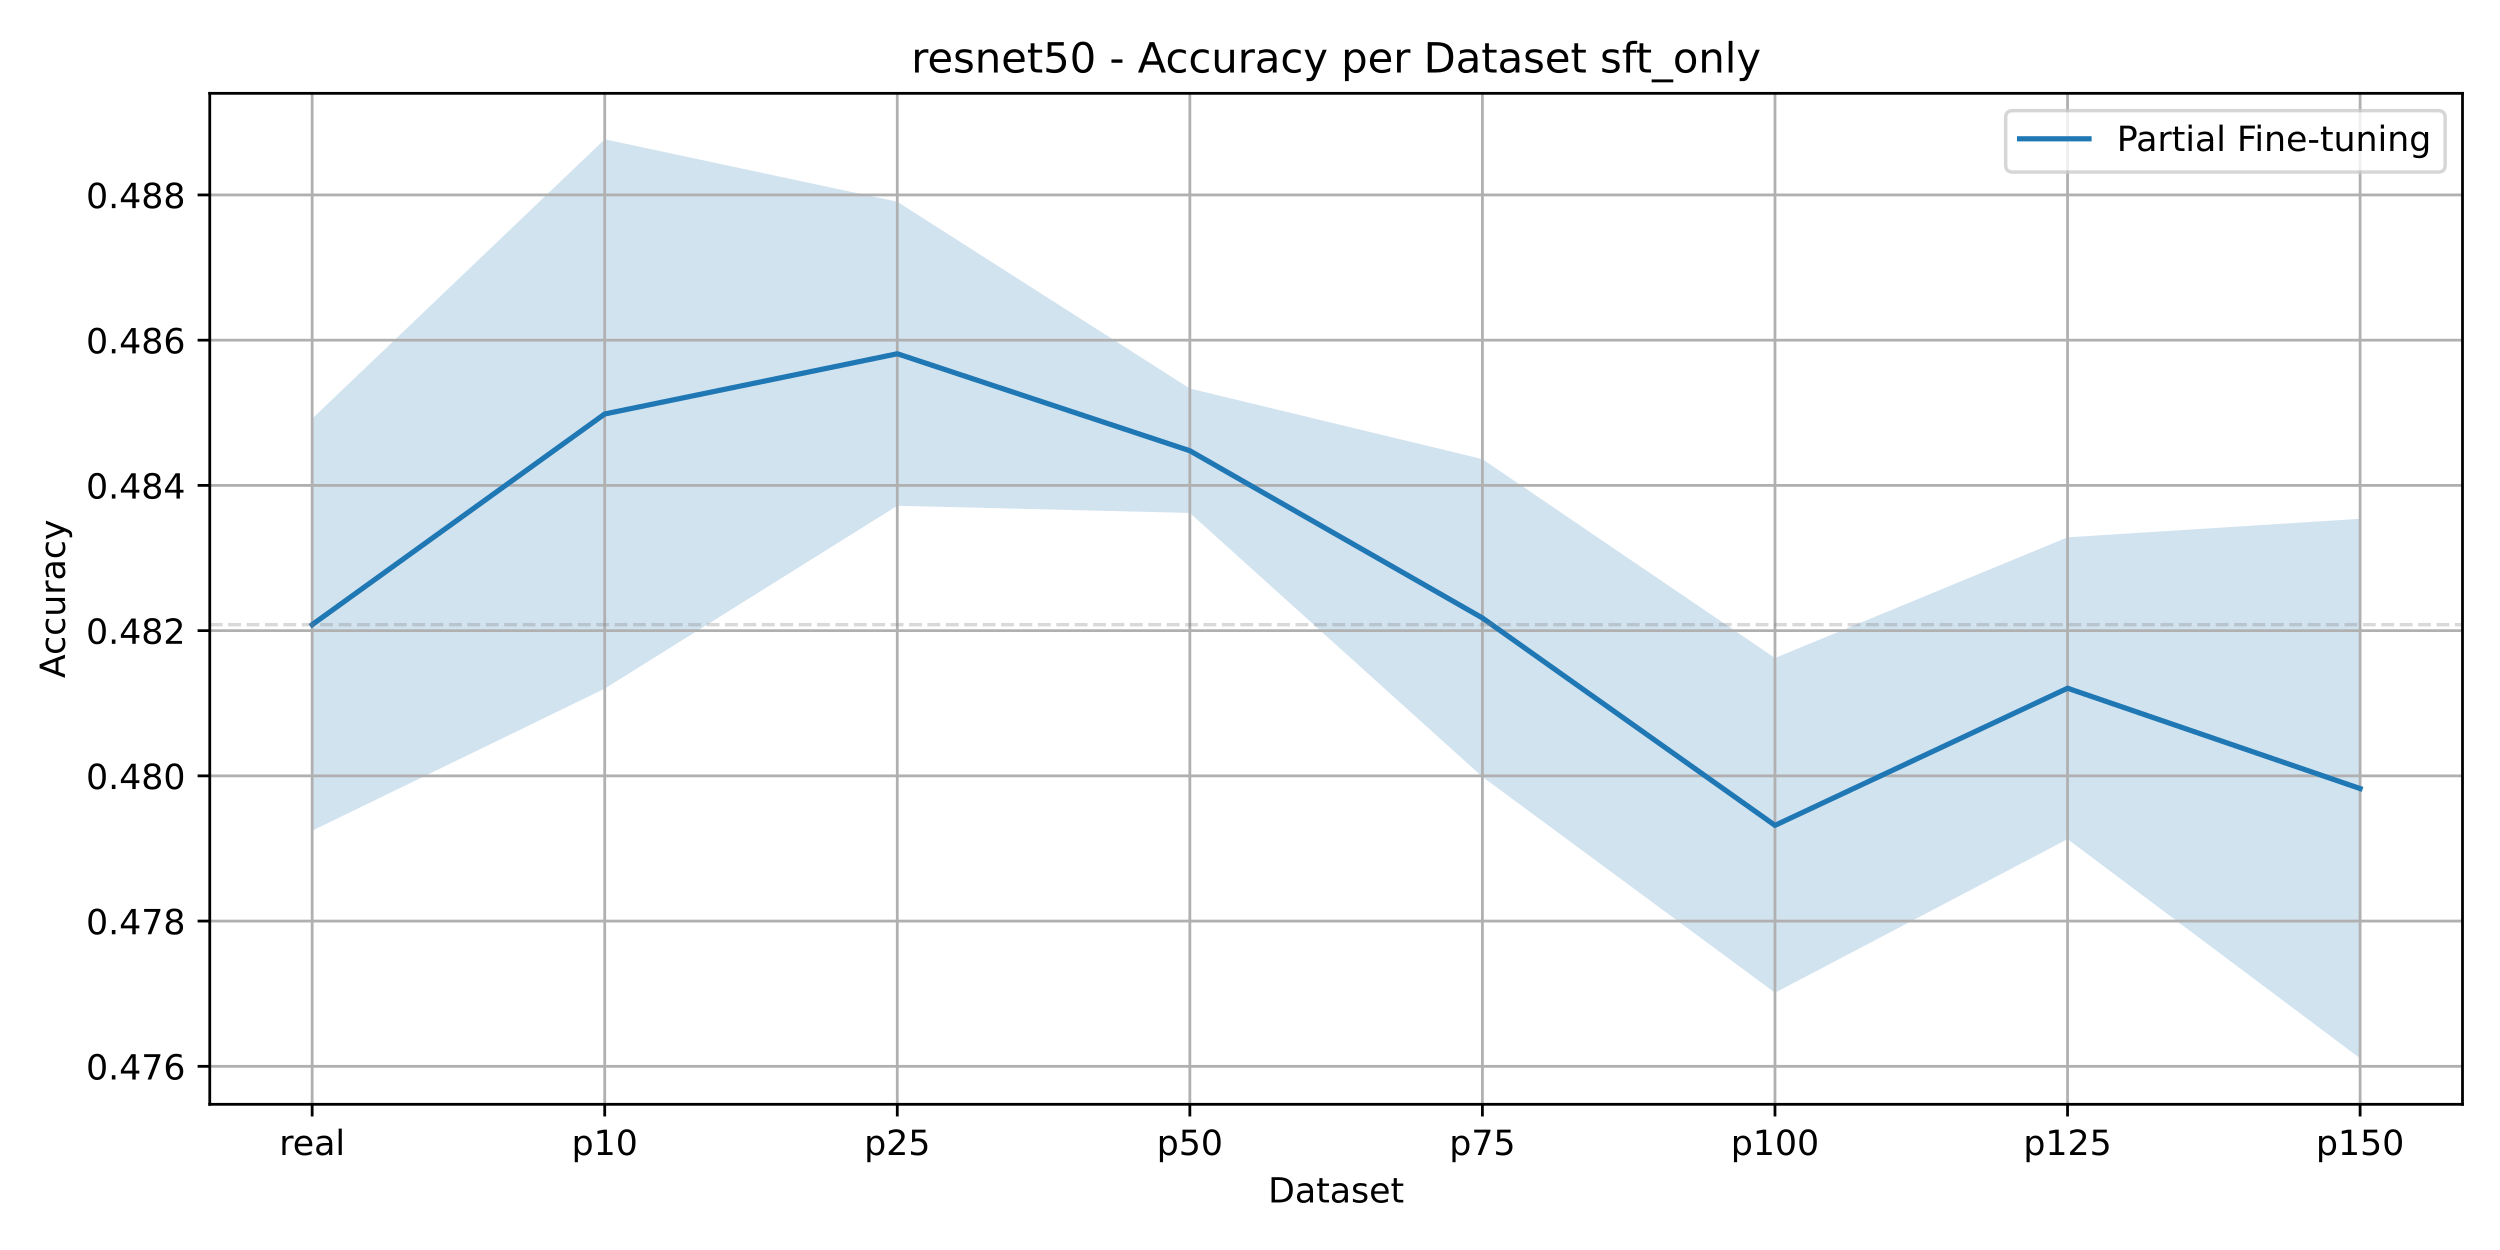
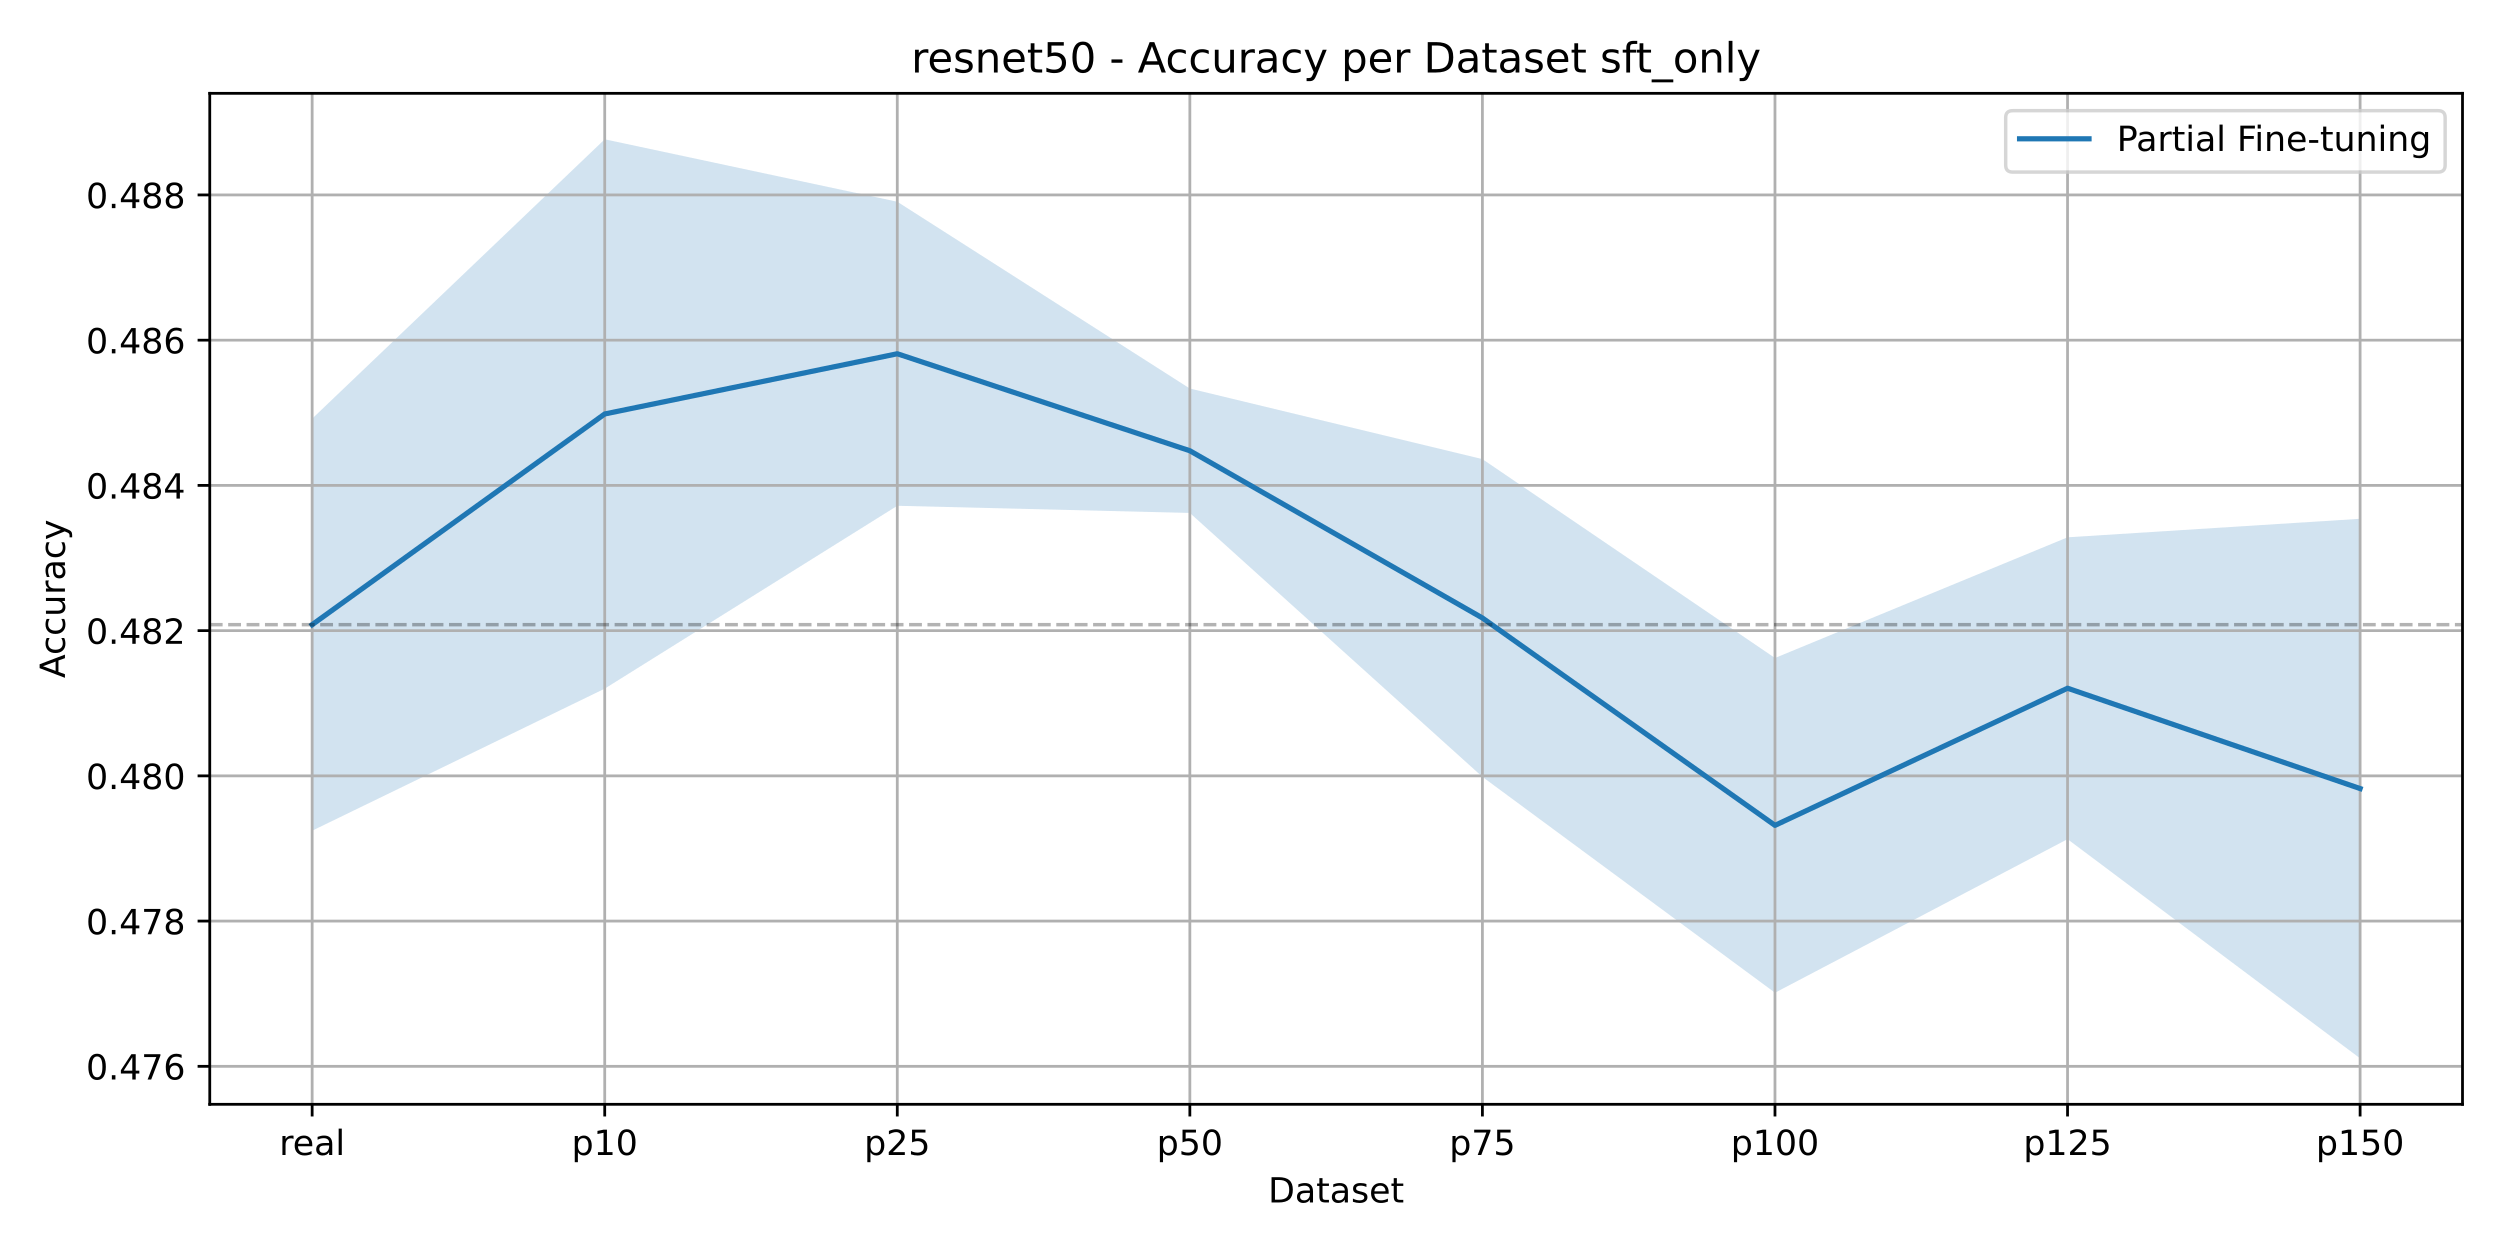
<svg xmlns="http://www.w3.org/2000/svg" xmlns:xlink="http://www.w3.org/1999/xlink" width="720pt" height="360pt" viewBox="0 0 720 360" version="1.1">
  <defs>
    <style type="text/css">*{stroke-linejoin: round; stroke-linecap: butt}</style>
  </defs>
  <g id="figure_1">
    <g id="patch_1">
      <path d="M 0 360  L 720 360  L 720 0  L 0 0  z " style="fill: #ffffff" />
    </g>
    <g id="axes_1">
      <g id="patch_2">
        <path d="M 60.41 318.04  L 709.2 318.04  L 709.2 26.88  L 60.41 26.88  z " style="fill: #ffffff" />
      </g>
      <g id="FillBetweenPolyCollection_1">
-         <path d="M 89.9 120.574  L 89.9 239.241  L 174.159 198.327  L 258.417 145.666  L 342.676 147.735  L 426.934 223.734  L 511.193 285.906  L 595.451 241.674  L 679.71 304.805  L 679.71 149.41  L 679.71 149.41  L 595.451 154.744  L 511.193 189.501  L 426.934 132.227  L 342.676 111.899  L 258.417 58.098  L 174.159 40.115  L 89.9 120.574  z " clip-path="url(#p4d50a370c8)" style="fill: #1f77b4; fill-opacity: 0.2" />
+         <path d="M 89.9 120.574  L 89.9 239.241  L 174.159 198.327  L 258.417 145.666  L 342.676 147.735  L 426.934 223.734  L 511.193 285.906  L 595.451 241.674  L 679.71 304.805  L 679.71 149.41  L 679.71 149.41  L 595.451 154.744  L 511.193 189.501  L 426.934 132.227  L 342.676 111.899  L 258.417 58.098  L 174.159 40.115  L 89.9 120.574  z " clip-path="url(#p989d525400)" style="fill: #1f77b4; fill-opacity: 0.2" />
      </g>
      <g id="matplotlib.axis_1">
        <g id="xtick_1">
          <g id="line2d_1">
-             <path d="M 89.9 318.04  L 89.9 26.88  " clip-path="url(#p4d50a370c8)" style="fill: none; stroke: #b0b0b0; stroke-width: 0.8; stroke-linecap: square" />
+             <path d="M 89.9 318.04  L 89.9 26.88  " clip-path="url(#p989d525400)" style="fill: none; stroke: #b0b0b0; stroke-width: 0.8; stroke-linecap: square" />
          </g>
          <g id="line2d_2">
            <defs>
-               <path id="mb69f7b8994" d="M 0 0  L 0 3.5  " style="stroke: #000000; stroke-width: 0.8" />
+               <path id="mda309a3f31" d="M 0 0  L 0 3.5  " style="stroke: #000000; stroke-width: 0.8" />
            </defs>
            <g>
-               <use xlink:href="#mb69f7b8994" x="89.9" y="318.04" style="stroke: #000000; stroke-width: 0.8" />
+               <use xlink:href="#mda309a3f31" x="89.9" y="318.04" style="stroke: #000000; stroke-width: 0.8" />
            </g>
          </g>
          <g id="text_1">
            <g transform="translate(80.4278 332.6384) scale(0.1 -0.1)">
              <defs>
                <path id="DejaVuSans-72" d="M 2631 2963  Q 2534 3019 2420 3045  Q 2306 3072 2169 3072  Q 1681 3072 1420 2755  Q 1159 2438 1159 1844  L 1159 0  L 581 0  L 581 3500  L 1159 3500  L 1159 2956  Q 1341 3275 1631 3429  Q 1922 3584 2338 3584  Q 2397 3584 2469 3576  Q 2541 3569 2628 3553  L 2631 2963  z " transform="scale(0.015625)" />
                <path id="DejaVuSans-65" d="M 3597 1894  L 3597 1613  L 953 1613  Q 991 1019 1311 708  Q 1631 397 2203 397  Q 2534 397 2845 478  Q 3156 559 3463 722  L 3463 178  Q 3153 47 2828 -22  Q 2503 -91 2169 -91  Q 1331 -91 842 396  Q 353 884 353 1716  Q 353 2575 817 3079  Q 1281 3584 2069 3584  Q 2775 3584 3186 3129  Q 3597 2675 3597 1894  z M 3022 2063  Q 3016 2534 2758 2815  Q 2500 3097 2075 3097  Q 1594 3097 1305 2825  Q 1016 2553 972 2059  L 3022 2063  z " transform="scale(0.015625)" />
                <path id="DejaVuSans-61" d="M 2194 1759  Q 1497 1759 1228 1600  Q 959 1441 959 1056  Q 959 750 1161 570  Q 1363 391 1709 391  Q 2188 391 2477 730  Q 2766 1069 2766 1631  L 2766 1759  L 2194 1759  z M 3341 1997  L 3341 0  L 2766 0  L 2766 531  Q 2569 213 2275 61  Q 1981 -91 1556 -91  Q 1019 -91 701 211  Q 384 513 384 1019  Q 384 1609 779 1909  Q 1175 2209 1959 2209  L 2766 2209  L 2766 2266  Q 2766 2663 2505 2880  Q 2244 3097 1772 3097  Q 1472 3097 1187 3025  Q 903 2953 641 2809  L 641 3341  Q 956 3463 1253 3523  Q 1550 3584 1831 3584  Q 2591 3584 2966 3190  Q 3341 2797 3341 1997  z " transform="scale(0.015625)" />
                <path id="DejaVuSans-6c" d="M 603 4863  L 1178 4863  L 1178 0  L 603 0  L 603 4863  z " transform="scale(0.015625)" />
              </defs>
              <use xlink:href="#DejaVuSans-72" />
              <use xlink:href="#DejaVuSans-65" transform="translate(38.86328 0)" />
              <use xlink:href="#DejaVuSans-61" transform="translate(100.3867 0)" />
              <use xlink:href="#DejaVuSans-6c" transform="translate(161.666 0)" />
            </g>
          </g>
        </g>
        <g id="xtick_2">
          <g id="line2d_3">
-             <path d="M 174.159 318.04  L 174.159 26.88  " clip-path="url(#p4d50a370c8)" style="fill: none; stroke: #b0b0b0; stroke-width: 0.8; stroke-linecap: square" />
+             <path d="M 174.159 318.04  L 174.159 26.88  " clip-path="url(#p989d525400)" style="fill: none; stroke: #b0b0b0; stroke-width: 0.8; stroke-linecap: square" />
          </g>
          <g id="line2d_4">
            <g>
-               <use xlink:href="#mb69f7b8994" x="174.159" y="318.04" style="stroke: #000000; stroke-width: 0.8" />
+               <use xlink:href="#mda309a3f31" x="174.159" y="318.04" style="stroke: #000000; stroke-width: 0.8" />
            </g>
          </g>
          <g id="text_2">
            <g transform="translate(164.6222 332.6384) scale(0.1 -0.1)">
              <defs>
                <path id="DejaVuSans-70" d="M 1159 525  L 1159 -1331  L 581 -1331  L 581 3500  L 1159 3500  L 1159 2969  Q 1341 3281 1617 3432  Q 1894 3584 2278 3584  Q 2916 3584 3314 3078  Q 3713 2572 3713 1747  Q 3713 922 3314 415  Q 2916 -91 2278 -91  Q 1894 -91 1617 61  Q 1341 213 1159 525  z M 3116 1747  Q 3116 2381 2855 2742  Q 2594 3103 2138 3103  Q 1681 3103 1420 2742  Q 1159 2381 1159 1747  Q 1159 1113 1420 752  Q 1681 391 2138 391  Q 2594 391 2855 752  Q 3116 1113 3116 1747  z " transform="scale(0.015625)" />
                <path id="DejaVuSans-31" d="M 794 531  L 1825 531  L 1825 4091  L 703 3866  L 703 4441  L 1819 4666  L 2450 4666  L 2450 531  L 3481 531  L 3481 0  L 794 0  L 794 531  z " transform="scale(0.015625)" />
                <path id="DejaVuSans-30" d="M 2034 4250  Q 1547 4250 1301 3770  Q 1056 3291 1056 2328  Q 1056 1369 1301 889  Q 1547 409 2034 409  Q 2525 409 2770 889  Q 3016 1369 3016 2328  Q 3016 3291 2770 3770  Q 2525 4250 2034 4250  z M 2034 4750  Q 2819 4750 3233 4129  Q 3647 3509 3647 2328  Q 3647 1150 3233 529  Q 2819 -91 2034 -91  Q 1250 -91 836 529  Q 422 1150 422 2328  Q 422 3509 836 4129  Q 1250 4750 2034 4750  z " transform="scale(0.015625)" />
              </defs>
              <use xlink:href="#DejaVuSans-70" />
              <use xlink:href="#DejaVuSans-31" transform="translate(63.47656 0)" />
              <use xlink:href="#DejaVuSans-30" transform="translate(127.0996 0)" />
            </g>
          </g>
        </g>
        <g id="xtick_3">
          <g id="line2d_5">
-             <path d="M 258.417 318.04  L 258.417 26.88  " clip-path="url(#p4d50a370c8)" style="fill: none; stroke: #b0b0b0; stroke-width: 0.8; stroke-linecap: square" />
+             <path d="M 258.417 318.04  L 258.417 26.88  " clip-path="url(#p989d525400)" style="fill: none; stroke: #b0b0b0; stroke-width: 0.8; stroke-linecap: square" />
          </g>
          <g id="line2d_6">
            <g>
-               <use xlink:href="#mb69f7b8994" x="258.417" y="318.04" style="stroke: #000000; stroke-width: 0.8" />
+               <use xlink:href="#mda309a3f31" x="258.417" y="318.04" style="stroke: #000000; stroke-width: 0.8" />
            </g>
          </g>
          <g id="text_3">
            <g transform="translate(248.8806 332.6384) scale(0.1 -0.1)">
              <defs>
                <path id="DejaVuSans-32" d="M 1228 531  L 3431 531  L 3431 0  L 469 0  L 469 531  Q 828 903 1448 1529  Q 2069 2156 2228 2338  Q 2531 2678 2651 2914  Q 2772 3150 2772 3378  Q 2772 3750 2511 3984  Q 2250 4219 1831 4219  Q 1534 4219 1204 4116  Q 875 4013 500 3803  L 500 4441  Q 881 4594 1212 4672  Q 1544 4750 1819 4750  Q 2544 4750 2975 4387  Q 3406 4025 3406 3419  Q 3406 3131 3298 2873  Q 3191 2616 2906 2266  Q 2828 2175 2409 1742  Q 1991 1309 1228 531  z " transform="scale(0.015625)" />
                <path id="DejaVuSans-35" d="M 691 4666  L 3169 4666  L 3169 4134  L 1269 4134  L 1269 2991  Q 1406 3038 1543 3061  Q 1681 3084 1819 3084  Q 2600 3084 3056 2656  Q 3513 2228 3513 1497  Q 3513 744 3044 326  Q 2575 -91 1722 -91  Q 1428 -91 1123 -41  Q 819 9 494 109  L 494 744  Q 775 591 1075 516  Q 1375 441 1709 441  Q 2250 441 2565 725  Q 2881 1009 2881 1497  Q 2881 1984 2565 2268  Q 2250 2553 1709 2553  Q 1456 2553 1204 2497  Q 953 2441 691 2322  L 691 4666  z " transform="scale(0.015625)" />
              </defs>
              <use xlink:href="#DejaVuSans-70" />
              <use xlink:href="#DejaVuSans-32" transform="translate(63.47656 0)" />
              <use xlink:href="#DejaVuSans-35" transform="translate(127.0996 0)" />
            </g>
          </g>
        </g>
        <g id="xtick_4">
          <g id="line2d_7">
-             <path d="M 342.676 318.04  L 342.676 26.88  " clip-path="url(#p4d50a370c8)" style="fill: none; stroke: #b0b0b0; stroke-width: 0.8; stroke-linecap: square" />
+             <path d="M 342.676 318.04  L 342.676 26.88  " clip-path="url(#p989d525400)" style="fill: none; stroke: #b0b0b0; stroke-width: 0.8; stroke-linecap: square" />
          </g>
          <g id="line2d_8">
            <g>
-               <use xlink:href="#mb69f7b8994" x="342.676" y="318.04" style="stroke: #000000; stroke-width: 0.8" />
+               <use xlink:href="#mda309a3f31" x="342.676" y="318.04" style="stroke: #000000; stroke-width: 0.8" />
            </g>
          </g>
          <g id="text_4">
            <g transform="translate(333.1391 332.6384) scale(0.1 -0.1)">
              <use xlink:href="#DejaVuSans-70" />
              <use xlink:href="#DejaVuSans-35" transform="translate(63.47656 0)" />
              <use xlink:href="#DejaVuSans-30" transform="translate(127.0996 0)" />
            </g>
          </g>
        </g>
        <g id="xtick_5">
          <g id="line2d_9">
-             <path d="M 426.934 318.04  L 426.934 26.88  " clip-path="url(#p4d50a370c8)" style="fill: none; stroke: #b0b0b0; stroke-width: 0.8; stroke-linecap: square" />
+             <path d="M 426.934 318.04  L 426.934 26.88  " clip-path="url(#p989d525400)" style="fill: none; stroke: #b0b0b0; stroke-width: 0.8; stroke-linecap: square" />
          </g>
          <g id="line2d_10">
            <g>
-               <use xlink:href="#mb69f7b8994" x="426.934" y="318.04" style="stroke: #000000; stroke-width: 0.8" />
+               <use xlink:href="#mda309a3f31" x="426.934" y="318.04" style="stroke: #000000; stroke-width: 0.8" />
            </g>
          </g>
          <g id="text_5">
            <g transform="translate(417.3975 332.6384) scale(0.1 -0.1)">
              <defs>
                <path id="DejaVuSans-37" d="M 525 4666  L 3525 4666  L 3525 4397  L 1831 0  L 1172 0  L 2766 4134  L 525 4134  L 525 4666  z " transform="scale(0.015625)" />
              </defs>
              <use xlink:href="#DejaVuSans-70" />
              <use xlink:href="#DejaVuSans-37" transform="translate(63.47656 0)" />
              <use xlink:href="#DejaVuSans-35" transform="translate(127.0996 0)" />
            </g>
          </g>
        </g>
        <g id="xtick_6">
          <g id="line2d_11">
-             <path d="M 511.193 318.04  L 511.193 26.88  " clip-path="url(#p4d50a370c8)" style="fill: none; stroke: #b0b0b0; stroke-width: 0.8; stroke-linecap: square" />
+             <path d="M 511.193 318.04  L 511.193 26.88  " clip-path="url(#p989d525400)" style="fill: none; stroke: #b0b0b0; stroke-width: 0.8; stroke-linecap: square" />
          </g>
          <g id="line2d_12">
            <g>
-               <use xlink:href="#mb69f7b8994" x="511.193" y="318.04" style="stroke: #000000; stroke-width: 0.8" />
+               <use xlink:href="#mda309a3f31" x="511.193" y="318.04" style="stroke: #000000; stroke-width: 0.8" />
            </g>
          </g>
          <g id="text_6">
            <g transform="translate(498.4747 332.6384) scale(0.1 -0.1)">
              <use xlink:href="#DejaVuSans-70" />
              <use xlink:href="#DejaVuSans-31" transform="translate(63.47656 0)" />
              <use xlink:href="#DejaVuSans-30" transform="translate(127.0996 0)" />
              <use xlink:href="#DejaVuSans-30" transform="translate(190.7227 0)" />
            </g>
          </g>
        </g>
        <g id="xtick_7">
          <g id="line2d_13">
-             <path d="M 595.451 318.04  L 595.451 26.88  " clip-path="url(#p4d50a370c8)" style="fill: none; stroke: #b0b0b0; stroke-width: 0.8; stroke-linecap: square" />
+             <path d="M 595.451 318.04  L 595.451 26.88  " clip-path="url(#p989d525400)" style="fill: none; stroke: #b0b0b0; stroke-width: 0.8; stroke-linecap: square" />
          </g>
          <g id="line2d_14">
            <g>
-               <use xlink:href="#mb69f7b8994" x="595.451" y="318.04" style="stroke: #000000; stroke-width: 0.8" />
+               <use xlink:href="#mda309a3f31" x="595.451" y="318.04" style="stroke: #000000; stroke-width: 0.8" />
            </g>
          </g>
          <g id="text_7">
            <g transform="translate(582.7331 332.6384) scale(0.1 -0.1)">
              <use xlink:href="#DejaVuSans-70" />
              <use xlink:href="#DejaVuSans-31" transform="translate(63.47656 0)" />
              <use xlink:href="#DejaVuSans-32" transform="translate(127.0996 0)" />
              <use xlink:href="#DejaVuSans-35" transform="translate(190.7227 0)" />
            </g>
          </g>
        </g>
        <g id="xtick_8">
          <g id="line2d_15">
-             <path d="M 679.71 318.04  L 679.71 26.88  " clip-path="url(#p4d50a370c8)" style="fill: none; stroke: #b0b0b0; stroke-width: 0.8; stroke-linecap: square" />
+             <path d="M 679.71 318.04  L 679.71 26.88  " clip-path="url(#p989d525400)" style="fill: none; stroke: #b0b0b0; stroke-width: 0.8; stroke-linecap: square" />
          </g>
          <g id="line2d_16">
            <g>
-               <use xlink:href="#mb69f7b8994" x="679.71" y="318.04" style="stroke: #000000; stroke-width: 0.8" />
+               <use xlink:href="#mda309a3f31" x="679.71" y="318.04" style="stroke: #000000; stroke-width: 0.8" />
            </g>
          </g>
          <g id="text_8">
            <g transform="translate(666.9916 332.6384) scale(0.1 -0.1)">
              <use xlink:href="#DejaVuSans-70" />
              <use xlink:href="#DejaVuSans-31" transform="translate(63.47656 0)" />
              <use xlink:href="#DejaVuSans-35" transform="translate(127.0996 0)" />
              <use xlink:href="#DejaVuSans-30" transform="translate(190.7227 0)" />
            </g>
          </g>
        </g>
        <g id="text_9">
          <g transform="translate(365.2253 346.3166) scale(0.1 -0.1)">
            <defs>
              <path id="DejaVuSans-44" d="M 1259 4147  L 1259 519  L 2022 519  Q 2988 519 3436 956  Q 3884 1394 3884 2338  Q 3884 3275 3436 3711  Q 2988 4147 2022 4147  L 1259 4147  z M 628 4666  L 1925 4666  Q 3281 4666 3915 4102  Q 4550 3538 4550 2338  Q 4550 1131 3912 565  Q 3275 0 1925 0  L 628 0  L 628 4666  z " transform="scale(0.015625)" />
              <path id="DejaVuSans-74" d="M 1172 4494  L 1172 3500  L 2356 3500  L 2356 3053  L 1172 3053  L 1172 1153  Q 1172 725 1289 603  Q 1406 481 1766 481  L 2356 481  L 2356 0  L 1766 0  Q 1100 0 847 248  Q 594 497 594 1153  L 594 3053  L 172 3053  L 172 3500  L 594 3500  L 594 4494  L 1172 4494  z " transform="scale(0.015625)" />
              <path id="DejaVuSans-73" d="M 2834 3397  L 2834 2853  Q 2591 2978 2328 3040  Q 2066 3103 1784 3103  Q 1356 3103 1142 2972  Q 928 2841 928 2578  Q 928 2378 1081 2264  Q 1234 2150 1697 2047  L 1894 2003  Q 2506 1872 2764 1633  Q 3022 1394 3022 966  Q 3022 478 2636 193  Q 2250 -91 1575 -91  Q 1294 -91 989 -36  Q 684 19 347 128  L 347 722  Q 666 556 975 473  Q 1284 391 1588 391  Q 1994 391 2212 530  Q 2431 669 2431 922  Q 2431 1156 2273 1281  Q 2116 1406 1581 1522  L 1381 1569  Q 847 1681 609 1914  Q 372 2147 372 2553  Q 372 3047 722 3315  Q 1072 3584 1716 3584  Q 2034 3584 2315 3537  Q 2597 3491 2834 3397  z " transform="scale(0.015625)" />
            </defs>
            <use xlink:href="#DejaVuSans-44" />
            <use xlink:href="#DejaVuSans-61" transform="translate(77.00195 0)" />
            <use xlink:href="#DejaVuSans-74" transform="translate(138.2812 0)" />
            <use xlink:href="#DejaVuSans-61" transform="translate(177.4902 0)" />
            <use xlink:href="#DejaVuSans-73" transform="translate(238.7695 0)" />
            <use xlink:href="#DejaVuSans-65" transform="translate(290.8691 0)" />
            <use xlink:href="#DejaVuSans-74" transform="translate(352.3926 0)" />
          </g>
        </g>
      </g>
      <g id="matplotlib.axis_2">
        <g id="ytick_1">
          <g id="line2d_17">
-             <path d="M 60.41 307.098  L 709.2 307.098  " clip-path="url(#p4d50a370c8)" style="fill: none; stroke: #b0b0b0; stroke-width: 0.8; stroke-linecap: square" />
+             <path d="M 60.41 307.098  L 709.2 307.098  " clip-path="url(#p989d525400)" style="fill: none; stroke: #b0b0b0; stroke-width: 0.8; stroke-linecap: square" />
          </g>
          <g id="line2d_18">
            <defs>
-               <path id="m6f4574a988" d="M 0 0  L -3.5 0  " style="stroke: #000000; stroke-width: 0.8" />
+               <path id="m870b880dec" d="M 0 0  L -3.5 0  " style="stroke: #000000; stroke-width: 0.8" />
            </defs>
            <g>
-               <use xlink:href="#m6f4574a988" x="60.41" y="307.098" style="stroke: #000000; stroke-width: 0.8" />
+               <use xlink:href="#m870b880dec" x="60.41" y="307.098" style="stroke: #000000; stroke-width: 0.8" />
            </g>
          </g>
          <g id="text_10">
            <g transform="translate(24.78187 310.8975) scale(0.1 -0.1)">
              <defs>
                <path id="DejaVuSans-2e" d="M 684 794  L 1344 794  L 1344 0  L 684 0  L 684 794  z " transform="scale(0.015625)" />
                <path id="DejaVuSans-34" d="M 2419 4116  L 825 1625  L 2419 1625  L 2419 4116  z M 2253 4666  L 3047 4666  L 3047 1625  L 3713 1625  L 3713 1100  L 3047 1100  L 3047 0  L 2419 0  L 2419 1100  L 313 1100  L 313 1709  L 2253 4666  z " transform="scale(0.015625)" />
                <path id="DejaVuSans-36" d="M 2113 2584  Q 1688 2584 1439 2293  Q 1191 2003 1191 1497  Q 1191 994 1439 701  Q 1688 409 2113 409  Q 2538 409 2786 701  Q 3034 994 3034 1497  Q 3034 2003 2786 2293  Q 2538 2584 2113 2584  z M 3366 4563  L 3366 3988  Q 3128 4100 2886 4159  Q 2644 4219 2406 4219  Q 1781 4219 1451 3797  Q 1122 3375 1075 2522  Q 1259 2794 1537 2939  Q 1816 3084 2150 3084  Q 2853 3084 3261 2657  Q 3669 2231 3669 1497  Q 3669 778 3244 343  Q 2819 -91 2113 -91  Q 1303 -91 875 529  Q 447 1150 447 2328  Q 447 3434 972 4092  Q 1497 4750 2381 4750  Q 2619 4750 2861 4703  Q 3103 4656 3366 4563  z " transform="scale(0.015625)" />
              </defs>
              <use xlink:href="#DejaVuSans-30" />
              <use xlink:href="#DejaVuSans-2e" transform="translate(63.62305 0)" />
              <use xlink:href="#DejaVuSans-34" transform="translate(95.41016 0)" />
              <use xlink:href="#DejaVuSans-37" transform="translate(159.0332 0)" />
              <use xlink:href="#DejaVuSans-36" transform="translate(222.6562 0)" />
            </g>
          </g>
        </g>
        <g id="ytick_2">
          <g id="line2d_19">
-             <path d="M 60.41 265.273  L 709.2 265.273  " clip-path="url(#p4d50a370c8)" style="fill: none; stroke: #b0b0b0; stroke-width: 0.8; stroke-linecap: square" />
+             <path d="M 60.41 265.273  L 709.2 265.273  " clip-path="url(#p989d525400)" style="fill: none; stroke: #b0b0b0; stroke-width: 0.8; stroke-linecap: square" />
          </g>
          <g id="line2d_20">
            <g>
-               <use xlink:href="#m6f4574a988" x="60.41" y="265.273" style="stroke: #000000; stroke-width: 0.8" />
+               <use xlink:href="#m870b880dec" x="60.41" y="265.273" style="stroke: #000000; stroke-width: 0.8" />
            </g>
          </g>
          <g id="text_11">
            <g transform="translate(24.78187 269.072) scale(0.1 -0.1)">
              <defs>
                <path id="DejaVuSans-38" d="M 2034 2216  Q 1584 2216 1326 1975  Q 1069 1734 1069 1313  Q 1069 891 1326 650  Q 1584 409 2034 409  Q 2484 409 2743 651  Q 3003 894 3003 1313  Q 3003 1734 2745 1975  Q 2488 2216 2034 2216  z M 1403 2484  Q 997 2584 770 2862  Q 544 3141 544 3541  Q 544 4100 942 4425  Q 1341 4750 2034 4750  Q 2731 4750 3128 4425  Q 3525 4100 3525 3541  Q 3525 3141 3298 2862  Q 3072 2584 2669 2484  Q 3125 2378 3379 2068  Q 3634 1759 3634 1313  Q 3634 634 3220 271  Q 2806 -91 2034 -91  Q 1263 -91 848 271  Q 434 634 434 1313  Q 434 1759 690 2068  Q 947 2378 1403 2484  z M 1172 3481  Q 1172 3119 1398 2916  Q 1625 2713 2034 2713  Q 2441 2713 2670 2916  Q 2900 3119 2900 3481  Q 2900 3844 2670 4047  Q 2441 4250 2034 4250  Q 1625 4250 1398 4047  Q 1172 3844 1172 3481  z " transform="scale(0.015625)" />
              </defs>
              <use xlink:href="#DejaVuSans-30" />
              <use xlink:href="#DejaVuSans-2e" transform="translate(63.62305 0)" />
              <use xlink:href="#DejaVuSans-34" transform="translate(95.41016 0)" />
              <use xlink:href="#DejaVuSans-37" transform="translate(159.0332 0)" />
              <use xlink:href="#DejaVuSans-38" transform="translate(222.6562 0)" />
            </g>
          </g>
        </g>
        <g id="ytick_3">
          <g id="line2d_21">
-             <path d="M 60.41 223.447  L 709.2 223.447  " clip-path="url(#p4d50a370c8)" style="fill: none; stroke: #b0b0b0; stroke-width: 0.8; stroke-linecap: square" />
+             <path d="M 60.41 223.447  L 709.2 223.447  " clip-path="url(#p989d525400)" style="fill: none; stroke: #b0b0b0; stroke-width: 0.8; stroke-linecap: square" />
          </g>
          <g id="line2d_22">
            <g>
-               <use xlink:href="#m6f4574a988" x="60.41" y="223.447" style="stroke: #000000; stroke-width: 0.8" />
+               <use xlink:href="#m870b880dec" x="60.41" y="223.447" style="stroke: #000000; stroke-width: 0.8" />
            </g>
          </g>
          <g id="text_12">
            <g transform="translate(24.78187 227.2465) scale(0.1 -0.1)">
              <use xlink:href="#DejaVuSans-30" />
              <use xlink:href="#DejaVuSans-2e" transform="translate(63.62305 0)" />
              <use xlink:href="#DejaVuSans-34" transform="translate(95.41016 0)" />
              <use xlink:href="#DejaVuSans-38" transform="translate(159.0332 0)" />
              <use xlink:href="#DejaVuSans-30" transform="translate(222.6562 0)" />
            </g>
          </g>
        </g>
        <g id="ytick_4">
          <g id="line2d_23">
-             <path d="M 60.41 181.622  L 709.2 181.622  " clip-path="url(#p4d50a370c8)" style="fill: none; stroke: #b0b0b0; stroke-width: 0.8; stroke-linecap: square" />
+             <path d="M 60.41 181.622  L 709.2 181.622  " clip-path="url(#p989d525400)" style="fill: none; stroke: #b0b0b0; stroke-width: 0.8; stroke-linecap: square" />
          </g>
          <g id="line2d_24">
            <g>
-               <use xlink:href="#m6f4574a988" x="60.41" y="181.622" style="stroke: #000000; stroke-width: 0.8" />
+               <use xlink:href="#m870b880dec" x="60.41" y="181.622" style="stroke: #000000; stroke-width: 0.8" />
            </g>
          </g>
          <g id="text_13">
            <g transform="translate(24.78187 185.421) scale(0.1 -0.1)">
              <use xlink:href="#DejaVuSans-30" />
              <use xlink:href="#DejaVuSans-2e" transform="translate(63.62305 0)" />
              <use xlink:href="#DejaVuSans-34" transform="translate(95.41016 0)" />
              <use xlink:href="#DejaVuSans-38" transform="translate(159.0332 0)" />
              <use xlink:href="#DejaVuSans-32" transform="translate(222.6562 0)" />
            </g>
          </g>
        </g>
        <g id="ytick_5">
          <g id="line2d_25">
-             <path d="M 60.41 139.796  L 709.2 139.796  " clip-path="url(#p4d50a370c8)" style="fill: none; stroke: #b0b0b0; stroke-width: 0.8; stroke-linecap: square" />
+             <path d="M 60.41 139.796  L 709.2 139.796  " clip-path="url(#p989d525400)" style="fill: none; stroke: #b0b0b0; stroke-width: 0.8; stroke-linecap: square" />
          </g>
          <g id="line2d_26">
            <g>
-               <use xlink:href="#m6f4574a988" x="60.41" y="139.796" style="stroke: #000000; stroke-width: 0.8" />
+               <use xlink:href="#m870b880dec" x="60.41" y="139.796" style="stroke: #000000; stroke-width: 0.8" />
            </g>
          </g>
          <g id="text_14">
            <g transform="translate(24.78187 143.5955) scale(0.1 -0.1)">
              <use xlink:href="#DejaVuSans-30" />
              <use xlink:href="#DejaVuSans-2e" transform="translate(63.62305 0)" />
              <use xlink:href="#DejaVuSans-34" transform="translate(95.41016 0)" />
              <use xlink:href="#DejaVuSans-38" transform="translate(159.0332 0)" />
              <use xlink:href="#DejaVuSans-34" transform="translate(222.6562 0)" />
            </g>
          </g>
        </g>
        <g id="ytick_6">
          <g id="line2d_27">
-             <path d="M 60.41 97.971  L 709.2 97.971  " clip-path="url(#p4d50a370c8)" style="fill: none; stroke: #b0b0b0; stroke-width: 0.8; stroke-linecap: square" />
+             <path d="M 60.41 97.971  L 709.2 97.971  " clip-path="url(#p989d525400)" style="fill: none; stroke: #b0b0b0; stroke-width: 0.8; stroke-linecap: square" />
          </g>
          <g id="line2d_28">
            <g>
-               <use xlink:href="#m6f4574a988" x="60.41" y="97.971" style="stroke: #000000; stroke-width: 0.8" />
+               <use xlink:href="#m870b880dec" x="60.41" y="97.971" style="stroke: #000000; stroke-width: 0.8" />
            </g>
          </g>
          <g id="text_15">
            <g transform="translate(24.78187 101.77) scale(0.1 -0.1)">
              <use xlink:href="#DejaVuSans-30" />
              <use xlink:href="#DejaVuSans-2e" transform="translate(63.62305 0)" />
              <use xlink:href="#DejaVuSans-34" transform="translate(95.41016 0)" />
              <use xlink:href="#DejaVuSans-38" transform="translate(159.0332 0)" />
              <use xlink:href="#DejaVuSans-36" transform="translate(222.6562 0)" />
            </g>
          </g>
        </g>
        <g id="ytick_7">
          <g id="line2d_29">
-             <path d="M 60.41 56.145  L 709.2 56.145  " clip-path="url(#p4d50a370c8)" style="fill: none; stroke: #b0b0b0; stroke-width: 0.8; stroke-linecap: square" />
+             <path d="M 60.41 56.145  L 709.2 56.145  " clip-path="url(#p989d525400)" style="fill: none; stroke: #b0b0b0; stroke-width: 0.8; stroke-linecap: square" />
          </g>
          <g id="line2d_30">
            <g>
-               <use xlink:href="#m6f4574a988" x="60.41" y="56.145" style="stroke: #000000; stroke-width: 0.8" />
+               <use xlink:href="#m870b880dec" x="60.41" y="56.145" style="stroke: #000000; stroke-width: 0.8" />
            </g>
          </g>
          <g id="text_16">
            <g transform="translate(24.78187 59.94449) scale(0.1 -0.1)">
              <use xlink:href="#DejaVuSans-30" />
              <use xlink:href="#DejaVuSans-2e" transform="translate(63.62305 0)" />
              <use xlink:href="#DejaVuSans-34" transform="translate(95.41016 0)" />
              <use xlink:href="#DejaVuSans-38" transform="translate(159.0332 0)" />
              <use xlink:href="#DejaVuSans-38" transform="translate(222.6562 0)" />
            </g>
          </g>
        </g>
        <g id="text_17">
          <g transform="translate(18.70219 195.2881) rotate(-90) scale(0.1 -0.1)">
            <defs>
              <path id="DejaVuSans-41" d="M 2188 4044  L 1331 1722  L 3047 1722  L 2188 4044  z M 1831 4666  L 2547 4666  L 4325 0  L 3669 0  L 3244 1197  L 1141 1197  L 716 0  L 50 0  L 1831 4666  z " transform="scale(0.015625)" />
              <path id="DejaVuSans-63" d="M 3122 3366  L 3122 2828  Q 2878 2963 2633 3030  Q 2388 3097 2138 3097  Q 1578 3097 1268 2742  Q 959 2388 959 1747  Q 959 1106 1268 751  Q 1578 397 2138 397  Q 2388 397 2633 464  Q 2878 531 3122 666  L 3122 134  Q 2881 22 2623 -34  Q 2366 -91 2075 -91  Q 1284 -91 818 406  Q 353 903 353 1747  Q 353 2603 823 3093  Q 1294 3584 2113 3584  Q 2378 3584 2631 3529  Q 2884 3475 3122 3366  z " transform="scale(0.015625)" />
              <path id="DejaVuSans-75" d="M 544 1381  L 544 3500  L 1119 3500  L 1119 1403  Q 1119 906 1312 657  Q 1506 409 1894 409  Q 2359 409 2629 706  Q 2900 1003 2900 1516  L 2900 3500  L 3475 3500  L 3475 0  L 2900 0  L 2900 538  Q 2691 219 2414 64  Q 2138 -91 1772 -91  Q 1169 -91 856 284  Q 544 659 544 1381  z M 1991 3584  L 1991 3584  z " transform="scale(0.015625)" />
              <path id="DejaVuSans-79" d="M 2059 -325  Q 1816 -950 1584 -1140  Q 1353 -1331 966 -1331  L 506 -1331  L 506 -850  L 844 -850  Q 1081 -850 1212 -737  Q 1344 -625 1503 -206  L 1606 56  L 191 3500  L 800 3500  L 1894 763  L 2988 3500  L 3597 3500  L 2059 -325  z " transform="scale(0.015625)" />
            </defs>
            <use xlink:href="#DejaVuSans-41" />
            <use xlink:href="#DejaVuSans-63" transform="translate(66.6582 0)" />
            <use xlink:href="#DejaVuSans-63" transform="translate(121.6387 0)" />
            <use xlink:href="#DejaVuSans-75" transform="translate(176.6191 0)" />
            <use xlink:href="#DejaVuSans-72" transform="translate(239.998 0)" />
            <use xlink:href="#DejaVuSans-61" transform="translate(281.1113 0)" />
            <use xlink:href="#DejaVuSans-63" transform="translate(342.3906 0)" />
            <use xlink:href="#DejaVuSans-79" transform="translate(397.3711 0)" />
          </g>
        </g>
      </g>
      <g id="line2d_31">
-         <path d="M 89.9 179.907  L 174.159 119.221  L 258.417 101.882  L 342.676 129.817  L 426.934 177.981  L 511.193 237.704  L 595.451 198.209  L 679.71 227.108  " clip-path="url(#p4d50a370c8)" style="fill: none; stroke: #1f77b4; stroke-width: 1.5; stroke-linecap: square" />
+         <path d="M 89.9 179.907  L 174.159 119.221  L 258.417 101.882  L 342.676 129.817  L 426.934 177.981  L 511.193 237.704  L 595.451 198.209  L 679.71 227.108  " clip-path="url(#p989d525400)" style="fill: none; stroke: #1f77b4; stroke-width: 1.5; stroke-linecap: square" />
      </g>
      <g id="line2d_32">
-         <path d="M 60.41 179.907  L 709.2 179.907  " clip-path="url(#p4d50a370c8)" style="fill: none; stroke-dasharray: 3.7,1.6; stroke-dashoffset: 0; stroke: #808080; stroke-opacity: 0.3" />
+         <path d="M 60.41 179.907  L 709.2 179.907  " clip-path="url(#p989d525400)" style="fill: none; stroke-dasharray: 3.7,1.6; stroke-dashoffset: 0; stroke: #000000; stroke-opacity: 0.3" />
      </g>
      <g id="patch_3">
        <path d="M 60.41 318.04  L 60.41 26.88  " style="fill: none; stroke: #000000; stroke-width: 0.8; stroke-linejoin: miter; stroke-linecap: square" />
      </g>
      <g id="patch_4">
        <path d="M 709.2 318.04  L 709.2 26.88  " style="fill: none; stroke: #000000; stroke-width: 0.8; stroke-linejoin: miter; stroke-linecap: square" />
      </g>
      <g id="patch_5">
        <path d="M 60.41 318.04  L 709.2 318.04  " style="fill: none; stroke: #000000; stroke-width: 0.8; stroke-linejoin: miter; stroke-linecap: square" />
      </g>
      <g id="patch_6">
        <path d="M 60.41 26.88  L 709.2 26.88  " style="fill: none; stroke: #000000; stroke-width: 0.8; stroke-linejoin: miter; stroke-linecap: square" />
      </g>
      <g id="text_18">
        <g transform="translate(262.4416 20.88) scale(0.12 -0.12)">
          <defs>
            <path id="DejaVuSans-6e" d="M 3513 2113  L 3513 0  L 2938 0  L 2938 2094  Q 2938 2591 2744 2837  Q 2550 3084 2163 3084  Q 1697 3084 1428 2787  Q 1159 2491 1159 1978  L 1159 0  L 581 0  L 581 3500  L 1159 3500  L 1159 2956  Q 1366 3272 1645 3428  Q 1925 3584 2291 3584  Q 2894 3584 3203 3211  Q 3513 2838 3513 2113  z " transform="scale(0.015625)" />
            <path id="DejaVuSans-20" transform="scale(0.015625)" />
            <path id="DejaVuSans-2d" d="M 313 2009  L 1997 2009  L 1997 1497  L 313 1497  L 313 2009  z " transform="scale(0.015625)" />
            <path id="DejaVuSans-66" d="M 2375 4863  L 2375 4384  L 1825 4384  Q 1516 4384 1395 4259  Q 1275 4134 1275 3809  L 1275 3500  L 2222 3500  L 2222 3053  L 1275 3053  L 1275 0  L 697 0  L 697 3053  L 147 3053  L 147 3500  L 697 3500  L 697 3744  Q 697 4328 969 4595  Q 1241 4863 1831 4863  L 2375 4863  z " transform="scale(0.015625)" />
            <path id="DejaVuSans-5f" d="M 3263 -1063  L 3263 -1509  L -63 -1509  L -63 -1063  L 3263 -1063  z " transform="scale(0.015625)" />
            <path id="DejaVuSans-6f" d="M 1959 3097  Q 1497 3097 1228 2736  Q 959 2375 959 1747  Q 959 1119 1226 758  Q 1494 397 1959 397  Q 2419 397 2687 759  Q 2956 1122 2956 1747  Q 2956 2369 2687 2733  Q 2419 3097 1959 3097  z M 1959 3584  Q 2709 3584 3137 3096  Q 3566 2609 3566 1747  Q 3566 888 3137 398  Q 2709 -91 1959 -91  Q 1206 -91 779 398  Q 353 888 353 1747  Q 353 2609 779 3096  Q 1206 3584 1959 3584  z " transform="scale(0.015625)" />
          </defs>
          <use xlink:href="#DejaVuSans-72" />
          <use xlink:href="#DejaVuSans-65" transform="translate(38.86328 0)" />
          <use xlink:href="#DejaVuSans-73" transform="translate(100.3867 0)" />
          <use xlink:href="#DejaVuSans-6e" transform="translate(152.4863 0)" />
          <use xlink:href="#DejaVuSans-65" transform="translate(215.8652 0)" />
          <use xlink:href="#DejaVuSans-74" transform="translate(277.3887 0)" />
          <use xlink:href="#DejaVuSans-35" transform="translate(316.5977 0)" />
          <use xlink:href="#DejaVuSans-30" transform="translate(380.2207 0)" />
          <use xlink:href="#DejaVuSans-20" transform="translate(443.8438 0)" />
          <use xlink:href="#DejaVuSans-2d" transform="translate(475.6309 0)" />
          <use xlink:href="#DejaVuSans-20" transform="translate(511.7148 0)" />
          <use xlink:href="#DejaVuSans-41" transform="translate(543.502 0)" />
          <use xlink:href="#DejaVuSans-63" transform="translate(610.1602 0)" />
          <use xlink:href="#DejaVuSans-63" transform="translate(665.1406 0)" />
          <use xlink:href="#DejaVuSans-75" transform="translate(720.1211 0)" />
          <use xlink:href="#DejaVuSans-72" transform="translate(783.5 0)" />
          <use xlink:href="#DejaVuSans-61" transform="translate(824.6133 0)" />
          <use xlink:href="#DejaVuSans-63" transform="translate(885.8926 0)" />
          <use xlink:href="#DejaVuSans-79" transform="translate(940.873 0)" />
          <use xlink:href="#DejaVuSans-20" transform="translate(1000.053 0)" />
          <use xlink:href="#DejaVuSans-70" transform="translate(1031.84 0)" />
          <use xlink:href="#DejaVuSans-65" transform="translate(1095.316 0)" />
          <use xlink:href="#DejaVuSans-72" transform="translate(1156.84 0)" />
          <use xlink:href="#DejaVuSans-20" transform="translate(1197.953 0)" />
          <use xlink:href="#DejaVuSans-44" transform="translate(1229.74 0)" />
          <use xlink:href="#DejaVuSans-61" transform="translate(1306.742 0)" />
          <use xlink:href="#DejaVuSans-74" transform="translate(1368.021 0)" />
          <use xlink:href="#DejaVuSans-61" transform="translate(1407.23 0)" />
          <use xlink:href="#DejaVuSans-73" transform="translate(1468.51 0)" />
          <use xlink:href="#DejaVuSans-65" transform="translate(1520.609 0)" />
          <use xlink:href="#DejaVuSans-74" transform="translate(1582.133 0)" />
          <use xlink:href="#DejaVuSans-20" transform="translate(1621.342 0)" />
          <use xlink:href="#DejaVuSans-73" transform="translate(1653.129 0)" />
          <use xlink:href="#DejaVuSans-66" transform="translate(1705.229 0)" />
          <use xlink:href="#DejaVuSans-74" transform="translate(1738.684 0)" />
          <use xlink:href="#DejaVuSans-5f" transform="translate(1777.893 0)" />
          <use xlink:href="#DejaVuSans-6f" transform="translate(1827.893 0)" />
          <use xlink:href="#DejaVuSans-6e" transform="translate(1889.074 0)" />
          <use xlink:href="#DejaVuSans-6c" transform="translate(1952.453 0)" />
          <use xlink:href="#DejaVuSans-79" transform="translate(1980.236 0)" />
        </g>
      </g>
      <g id="legend_1">
        <g id="patch_7">
          <path d="M 579.636 49.558  L 702.2 49.558  Q 704.2 49.558 704.2 47.558  L 704.2 33.88  Q 704.2 31.88 702.2 31.88  L 579.636 31.88  Q 577.636 31.88 577.636 33.88  L 577.636 47.558  Q 577.636 49.558 579.636 49.558  z " style="fill: #ffffff; opacity: 0.8; stroke: #cccccc; stroke-linejoin: miter" />
        </g>
        <g id="line2d_33">
          <path d="M 581.636 39.978  L 591.636 39.978  L 601.636 39.978  " style="fill: none; stroke: #1f77b4; stroke-width: 1.5; stroke-linecap: square" />
        </g>
        <g id="text_19">
          <g transform="translate(609.6359 43.47844) scale(0.1 -0.1)">
            <defs>
              <path id="DejaVuSans-50" d="M 1259 4147  L 1259 2394  L 2053 2394  Q 2494 2394 2734 2622  Q 2975 2850 2975 3272  Q 2975 3691 2734 3919  Q 2494 4147 2053 4147  L 1259 4147  z M 628 4666  L 2053 4666  Q 2838 4666 3239 4311  Q 3641 3956 3641 3272  Q 3641 2581 3239 2228  Q 2838 1875 2053 1875  L 1259 1875  L 1259 0  L 628 0  L 628 4666  z " transform="scale(0.015625)" />
              <path id="DejaVuSans-69" d="M 603 3500  L 1178 3500  L 1178 0  L 603 0  L 603 3500  z M 603 4863  L 1178 4863  L 1178 4134  L 603 4134  L 603 4863  z " transform="scale(0.015625)" />
              <path id="DejaVuSans-46" d="M 628 4666  L 3309 4666  L 3309 4134  L 1259 4134  L 1259 2759  L 3109 2759  L 3109 2228  L 1259 2228  L 1259 0  L 628 0  L 628 4666  z " transform="scale(0.015625)" />
              <path id="DejaVuSans-67" d="M 2906 1791  Q 2906 2416 2648 2759  Q 2391 3103 1925 3103  Q 1463 3103 1205 2759  Q 947 2416 947 1791  Q 947 1169 1205 825  Q 1463 481 1925 481  Q 2391 481 2648 825  Q 2906 1169 2906 1791  z M 3481 434  Q 3481 -459 3084 -895  Q 2688 -1331 1869 -1331  Q 1566 -1331 1297 -1286  Q 1028 -1241 775 -1147  L 775 -588  Q 1028 -725 1275 -790  Q 1522 -856 1778 -856  Q 2344 -856 2625 -561  Q 2906 -266 2906 331  L 2906 616  Q 2728 306 2450 153  Q 2172 0 1784 0  Q 1141 0 747 490  Q 353 981 353 1791  Q 353 2603 747 3093  Q 1141 3584 1784 3584  Q 2172 3584 2450 3431  Q 2728 3278 2906 2969  L 2906 3500  L 3481 3500  L 3481 434  z " transform="scale(0.015625)" />
            </defs>
            <use xlink:href="#DejaVuSans-50" />
            <use xlink:href="#DejaVuSans-61" transform="translate(55.80273 0)" />
            <use xlink:href="#DejaVuSans-72" transform="translate(117.082 0)" />
            <use xlink:href="#DejaVuSans-74" transform="translate(158.1953 0)" />
            <use xlink:href="#DejaVuSans-69" transform="translate(197.4043 0)" />
            <use xlink:href="#DejaVuSans-61" transform="translate(225.1875 0)" />
            <use xlink:href="#DejaVuSans-6c" transform="translate(286.4668 0)" />
            <use xlink:href="#DejaVuSans-20" transform="translate(314.25 0)" />
            <use xlink:href="#DejaVuSans-46" transform="translate(346.0371 0)" />
            <use xlink:href="#DejaVuSans-69" transform="translate(396.3066 0)" />
            <use xlink:href="#DejaVuSans-6e" transform="translate(424.0898 0)" />
            <use xlink:href="#DejaVuSans-65" transform="translate(487.4688 0)" />
            <use xlink:href="#DejaVuSans-2d" transform="translate(548.9922 0)" />
            <use xlink:href="#DejaVuSans-74" transform="translate(585.0762 0)" />
            <use xlink:href="#DejaVuSans-75" transform="translate(624.2852 0)" />
            <use xlink:href="#DejaVuSans-6e" transform="translate(687.6641 0)" />
            <use xlink:href="#DejaVuSans-69" transform="translate(751.043 0)" />
            <use xlink:href="#DejaVuSans-6e" transform="translate(778.8262 0)" />
            <use xlink:href="#DejaVuSans-67" transform="translate(842.2051 0)" />
          </g>
        </g>
      </g>
    </g>
  </g>
  <defs>
-     <clipPath id="p4d50a370c8">
+     <clipPath id="p989d525400">
      <rect x="60.41" y="26.88" width="648.79" height="291.16" />
    </clipPath>
  </defs>
</svg>
